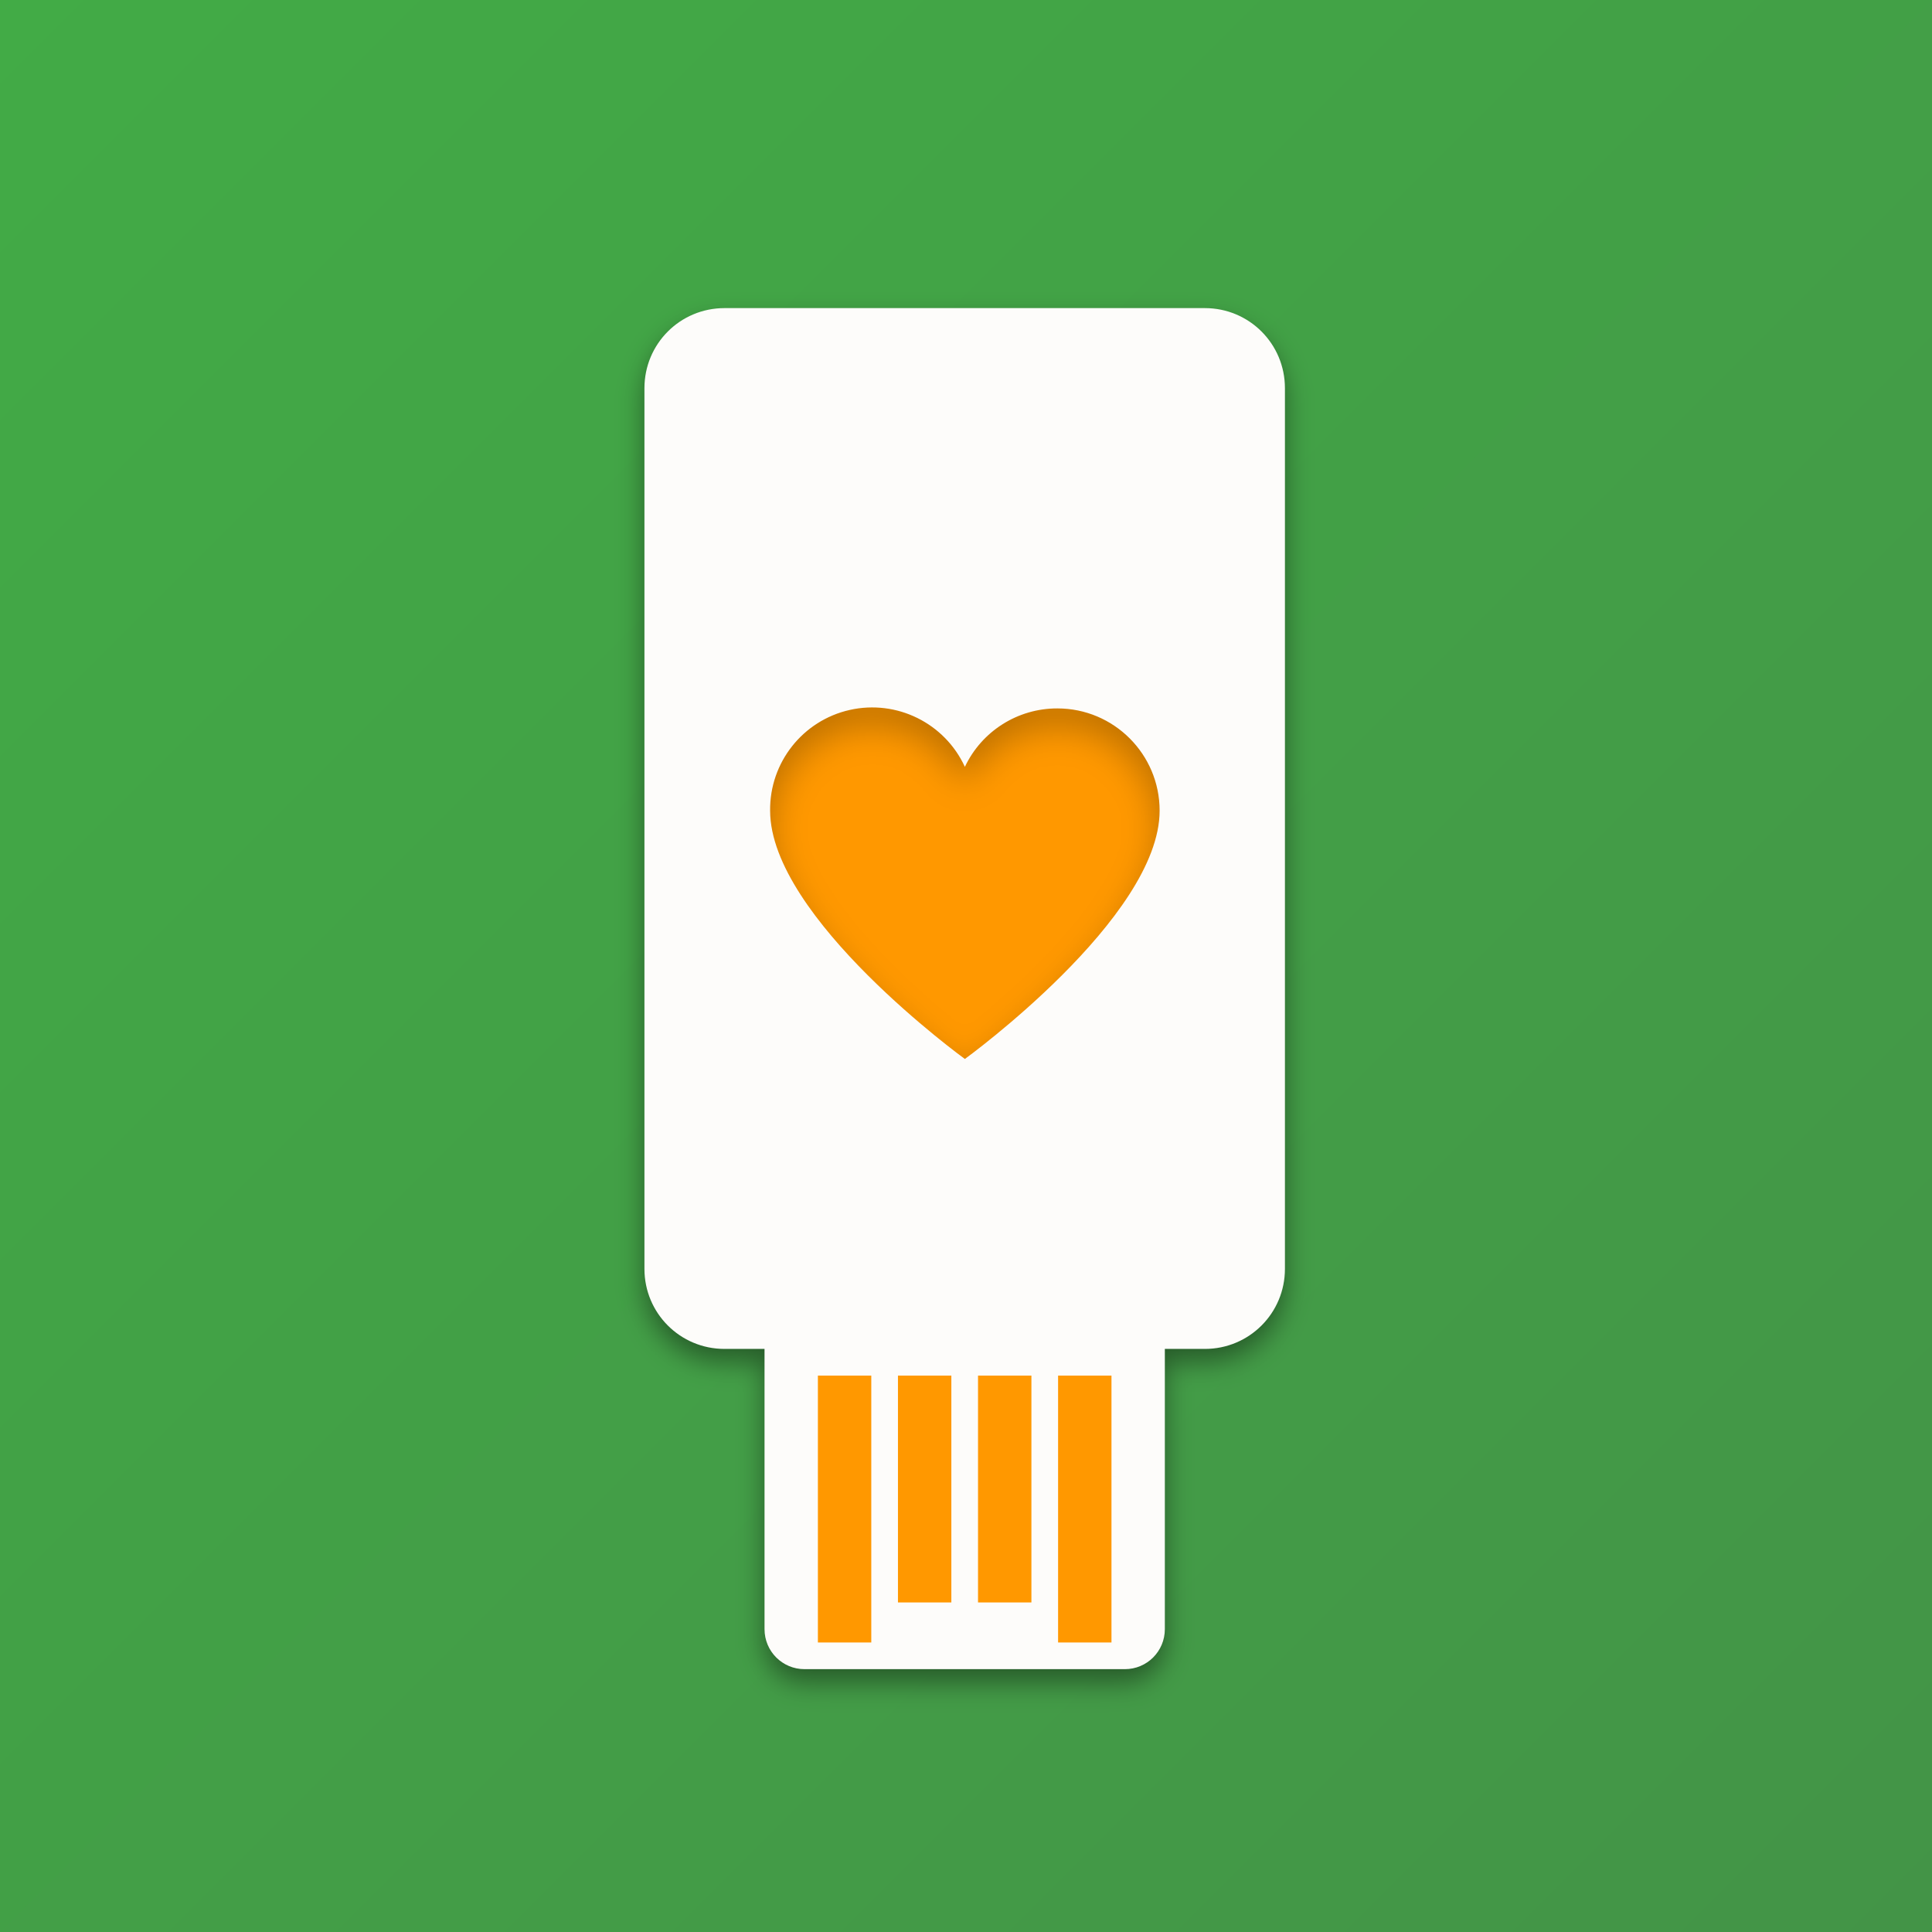
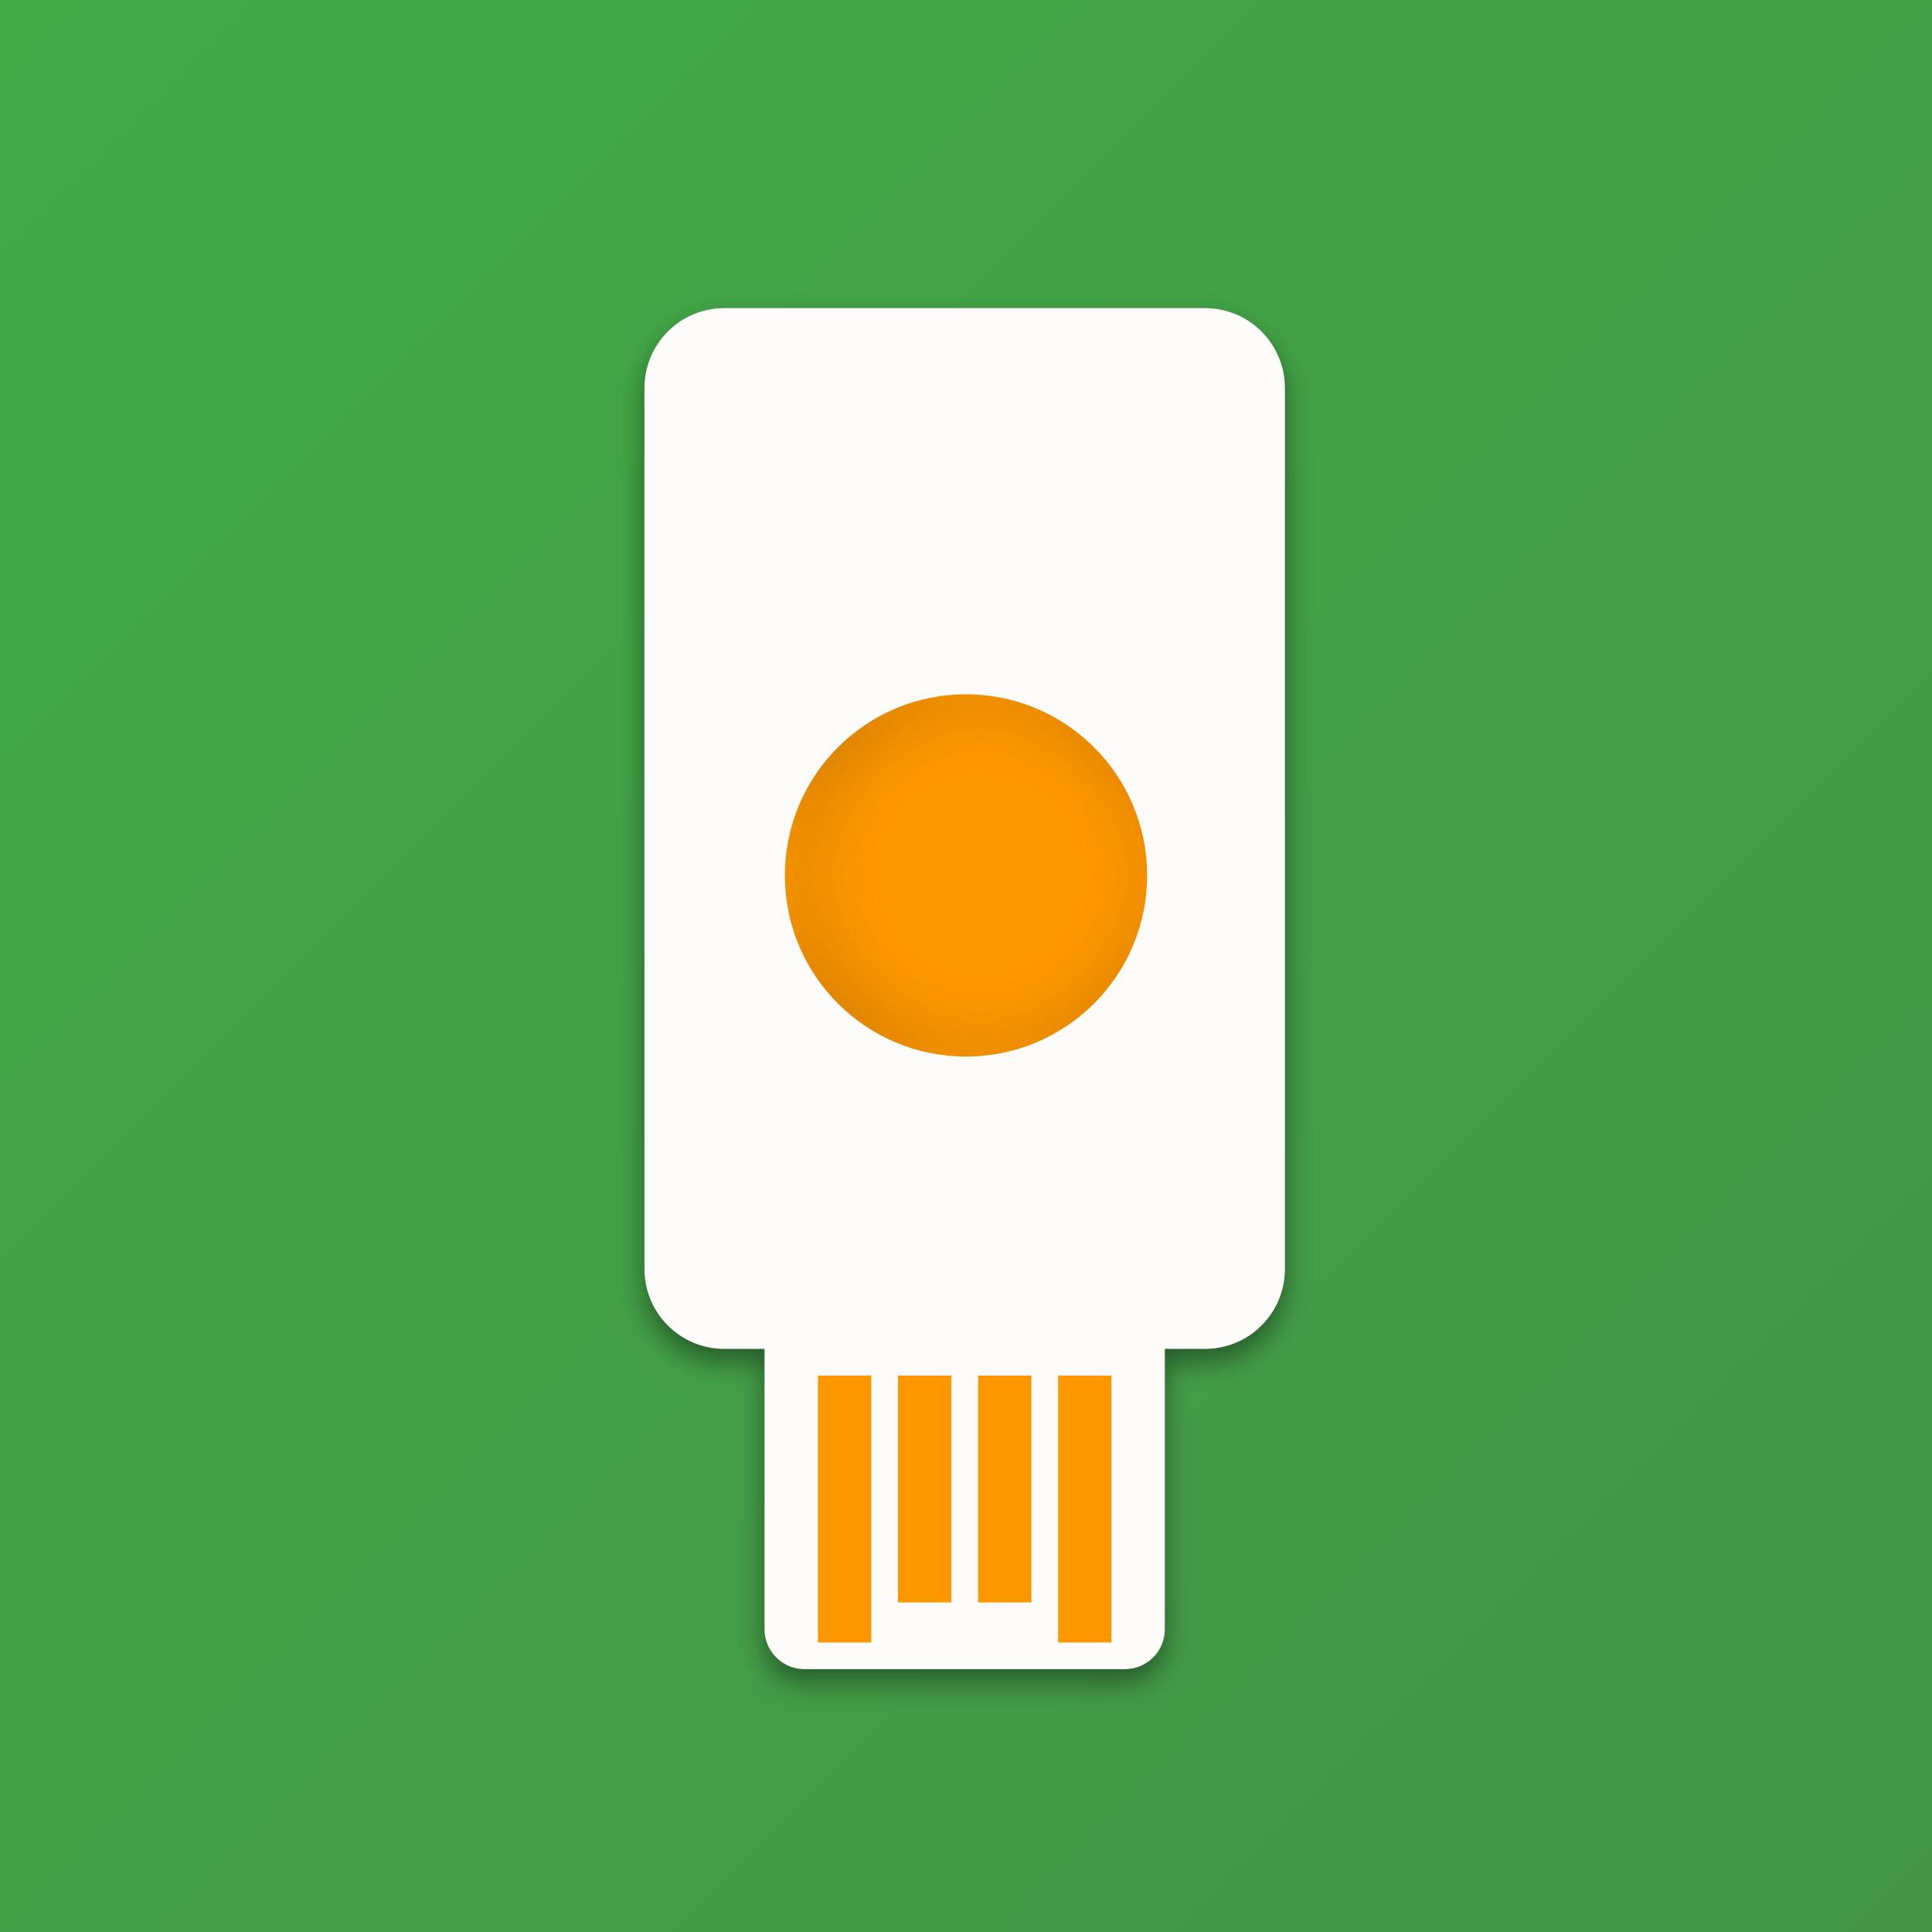
<svg xmlns="http://www.w3.org/2000/svg" xmlns:xlink="http://www.w3.org/1999/xlink" width="512" height="512" viewBox="0 0 135.467 135.467" version="1.1" id="svg3912">
  <defs id="defs3906">
    <clipPath clipPathUnits="userSpaceOnUse" id="clipPath28">
      <path d="M 0,807 H 712 V 0 H 0 Z" id="path26" />
    </clipPath>
    <mask maskUnits="userSpaceOnUse" x="0" y="0" width="1" height="1" id="mask42">
      <g id="g58">
        <g clip-path="url(#clipPath36)" id="g56">
          <path d="m 163.75,548.25 h 384.5 v -384.5 h -384.5 z" style="fill:#000000;fill-opacity:1;fill-rule:nonzero;stroke:none" id="path44" />
          <g id="g54">
            <g id="g46" />
            <g id="g52">
              <g clip-path="url(#clipPath40)" id="g50">
                <path d="M 99.917,612.083 H 612.586 V 99.414 H 99.917 Z" style="fill:#ffffff;fill-opacity:1;fill-rule:nonzero;stroke:none" id="path48" />
              </g>
            </g>
          </g>
        </g>
      </g>
    </mask>
    <clipPath clipPathUnits="userSpaceOnUse" id="clipPath36">
      <path d="m 163.75,548.25 h 384.5 v -384.5 h -384.5 z" id="path34" />
    </clipPath>
    <clipPath clipPathUnits="userSpaceOnUse" id="clipPath40">
      <path d="m 163.75,548.25 h 384.5 v -384.5 h -384.5 z" id="path38" />
    </clipPath>
    <clipPath clipPathUnits="userSpaceOnUse" id="clipPath66">
      <path d="m 163.75,548.25 h 384.5 v -384.5 h -384.5 z" id="path64" />
    </clipPath>
    <clipPath clipPathUnits="userSpaceOnUse" id="clipPath70">
      <path d="M 164,548 H 548 V 164 H 164 Z" id="path68" />
    </clipPath>
    <clipPath clipPathUnits="userSpaceOnUse" id="clipPath74">
      <path d="M 164.066,547.968 H 547.999 V 163.956 H 164.066 Z" id="path72" />
    </clipPath>
    <clipPath clipPathUnits="userSpaceOnUse" id="clipPath78">
      <path d="M 164.02,547.93 H 547.835 V 164.176 H 164.02 Z" id="path76" />
    </clipPath>
    <clipPath clipPathUnits="userSpaceOnUse" id="clipPath82">
      <path d="m 299.75,548.25 h 0.5 v -384.5 h -0.5 z" id="path80" />
    </clipPath>
    <clipPath clipPathUnits="userSpaceOnUse" id="clipPath86">
      <path d="m 355.75,548.25 h 0.5 v -384.5 h -0.5 z" id="path84" />
    </clipPath>
    <clipPath clipPathUnits="userSpaceOnUse" id="clipPath90">
      <path d="m 411.83,548.25 h 0.5 v -384.5 h -0.5 z" id="path88" />
    </clipPath>
    <clipPath clipPathUnits="userSpaceOnUse" id="clipPath94">
      <path d="m 163.9,412.1 h 383.933 v -0.2 H 163.9 Z" id="path92" />
    </clipPath>
    <clipPath clipPathUnits="userSpaceOnUse" id="clipPath98">
      <path d="m 163.9,356.1 h 383.933 v -0.2 H 163.9 Z" id="path96" />
    </clipPath>
    <clipPath clipPathUnits="userSpaceOnUse" id="clipPath102">
      <path d="m 163.75,300.25 h 384.233 v -0.5 H 163.75 Z" id="path100" />
    </clipPath>
    <filter style="color-interpolation-filters:sRGB" id="filter6016-3-1">
      <feFlood flood-opacity="0.239" flood-color="rgb(0,0,0)" result="flood" id="feFlood6018-5-8" />
      <feComposite in="flood" in2="SourceGraphic" operator="in" result="composite1" id="feComposite6020-6-7" />
      <feGaussianBlur in="composite1" stdDeviation="2" result="blur" id="feGaussianBlur6022-2-9" />
      <feOffset dx="0" dy="4" result="offset" id="feOffset6024-9-2" />
      <feComposite in="SourceGraphic" in2="offset" operator="over" result="fbSourceGraphic" id="feComposite6026-1-0" />
      <feColorMatrix result="fbSourceGraphicAlpha" in="fbSourceGraphic" values="0 0 0 -1 0 0 0 0 -1 0 0 0 0 -1 0 0 0 0 1 0" id="feColorMatrix6028-2-2" />
      <feFlood id="feFlood6030-7-3" flood-opacity="0.122" flood-color="rgb(0,0,0)" result="flood" in="fbSourceGraphic" />
      <feComposite id="feComposite6032-0-7" in2="fbSourceGraphic" in="flood" operator="in" result="composite1" />
      <feGaussianBlur id="feGaussianBlur6034-9-5" in="composite1" stdDeviation="2" result="blur" />
      <feOffset id="feOffset6036-3-9" dx="0" dy="0" result="offset" />
      <feComposite id="feComposite6038-6-2" in2="offset" in="fbSourceGraphic" operator="over" result="composite2" />
    </filter>
    <filter style="color-interpolation-filters:sRGB" id="filter4160">
      <feFlood flood-opacity="0.239" flood-color="rgb(0,0,0)" result="flood" id="feFlood4138" />
      <feComposite in="flood" in2="SourceGraphic" operator="in" result="composite1" id="feComposite4140" />
      <feGaussianBlur in="composite1" stdDeviation="2" result="blur" id="feGaussianBlur4142" />
      <feOffset dx="0" dy="4" result="offset" id="feOffset4144" />
      <feComposite in="SourceGraphic" in2="offset" operator="over" result="fbSourceGraphic" id="feComposite4146" />
      <feColorMatrix result="fbSourceGraphicAlpha" in="fbSourceGraphic" values="0 0 0 -1 0 0 0 0 -1 0 0 0 0 -1 0 0 0 0 1 0" id="feColorMatrix4148" />
      <feFlood id="feFlood4150" flood-opacity="0.122" flood-color="rgb(0,0,0)" result="flood" in="fbSourceGraphic" />
      <feComposite id="feComposite4152" in2="fbSourceGraphic" in="flood" operator="in" result="composite1" />
      <feGaussianBlur id="feGaussianBlur4154" in="composite1" stdDeviation="2" result="blur" />
      <feOffset id="feOffset4156" dx="0" dy="0" result="offset" />
      <feComposite id="feComposite4158" in2="offset" in="fbSourceGraphic" operator="over" result="composite2" />
    </filter>
    <filter style="color-interpolation-filters:sRGB" id="filter4184">
      <feFlood flood-opacity="0.239" flood-color="rgb(0,0,0)" result="flood" id="feFlood4162" />
      <feComposite in="flood" in2="SourceGraphic" operator="in" result="composite1" id="feComposite4164" />
      <feGaussianBlur in="composite1" stdDeviation="2" result="blur" id="feGaussianBlur4166" />
      <feOffset dx="0" dy="4" result="offset" id="feOffset4168" />
      <feComposite in="SourceGraphic" in2="offset" operator="over" result="fbSourceGraphic" id="feComposite4170" />
      <feColorMatrix result="fbSourceGraphicAlpha" in="fbSourceGraphic" values="0 0 0 -1 0 0 0 0 -1 0 0 0 0 -1 0 0 0 0 1 0" id="feColorMatrix4172" />
      <feFlood id="feFlood4174" flood-opacity="0.122" flood-color="rgb(0,0,0)" result="flood" in="fbSourceGraphic" />
      <feComposite id="feComposite4176" in2="fbSourceGraphic" in="flood" operator="in" result="composite1" />
      <feGaussianBlur id="feGaussianBlur4178" in="composite1" stdDeviation="2" result="blur" />
      <feOffset id="feOffset4180" dx="0" dy="0" result="offset" />
      <feComposite id="feComposite4182" in2="offset" in="fbSourceGraphic" operator="over" result="composite2" />
    </filter>
    <clipPath clipPathUnits="userSpaceOnUse" id="clipPath28-7">
      <path d="M 0,807 H 712 V 0 H 0 Z" id="path26-3" />
    </clipPath>
    <mask maskUnits="userSpaceOnUse" x="0" y="0" width="1" height="1" id="mask42-6">
      <g id="g58-1">
        <g clip-path="url(#clipPath36-8)" id="g56-2">
          <path d="m 163.75,548.25 h 384.5 v -384.5 h -384.5 z" style="fill:#000000;fill-opacity:1;fill-rule:nonzero;stroke:none" id="path44-9" />
          <g id="g54-3">
            <g id="g46-1" />
            <g id="g52-9">
              <g clip-path="url(#clipPath40-5)" id="g50-4">
                <path d="M 99.917,612.083 H 612.586 V 99.414 H 99.917 Z" style="fill:#ffffff;fill-opacity:1;fill-rule:nonzero;stroke:none" id="path48-7" />
              </g>
            </g>
          </g>
        </g>
      </g>
    </mask>
    <clipPath clipPathUnits="userSpaceOnUse" id="clipPath36-8">
      <path d="m 163.75,548.25 h 384.5 v -384.5 h -384.5 z" id="path34-4" />
    </clipPath>
    <clipPath clipPathUnits="userSpaceOnUse" id="clipPath40-5">
      <path d="m 163.75,548.25 h 384.5 v -384.5 h -384.5 z" id="path38-0" />
    </clipPath>
    <clipPath clipPathUnits="userSpaceOnUse" id="clipPath66-3">
      <path d="m 163.75,548.25 h 384.5 v -384.5 h -384.5 z" id="path64-6" />
    </clipPath>
    <clipPath clipPathUnits="userSpaceOnUse" id="clipPath70-1">
      <path d="M 164,548 H 548 V 164 H 164 Z" id="path68-0" />
    </clipPath>
    <clipPath clipPathUnits="userSpaceOnUse" id="clipPath74-6">
      <path d="M 164.066,547.968 H 547.999 V 163.956 H 164.066 Z" id="path72-3" />
    </clipPath>
    <clipPath clipPathUnits="userSpaceOnUse" id="clipPath78-2">
      <path d="M 164.02,547.93 H 547.835 V 164.176 H 164.02 Z" id="path76-0" />
    </clipPath>
    <clipPath clipPathUnits="userSpaceOnUse" id="clipPath82-6">
      <path d="m 299.75,548.25 h 0.5 v -384.5 h -0.5 z" id="path80-1" />
    </clipPath>
    <clipPath clipPathUnits="userSpaceOnUse" id="clipPath86-5">
      <path d="m 355.75,548.25 h 0.5 v -384.5 h -0.5 z" id="path84-5" />
    </clipPath>
    <clipPath clipPathUnits="userSpaceOnUse" id="clipPath90-4">
      <path d="m 411.83,548.25 h 0.5 v -384.5 h -0.5 z" id="path88-7" />
    </clipPath>
    <clipPath clipPathUnits="userSpaceOnUse" id="clipPath94-6">
      <path d="m 163.9,412.1 h 383.933 v -0.2 H 163.9 Z" id="path92-5" />
    </clipPath>
    <clipPath clipPathUnits="userSpaceOnUse" id="clipPath98-6">
      <path d="m 163.9,356.1 h 383.933 v -0.2 H 163.9 Z" id="path96-9" />
    </clipPath>
    <clipPath clipPathUnits="userSpaceOnUse" id="clipPath102-3">
      <path d="m 163.75,300.25 h 384.233 v -0.5 H 163.75 Z" id="path100-7" />
    </clipPath>
    <linearGradient gradientTransform="matrix(1.254321,0,0,1.254321,6.6666667e-7,56.17034)" xlink:href="#linearGradient1672" id="linearGradient1674" x1="0" y1="84" x2="108" y2="192" gradientUnits="userSpaceOnUse" />
    <linearGradient id="linearGradient1672">
      <stop style="stop-color:#42ab46;stop-opacity:1" offset="0" id="stop1668" />
      <stop style="stop-color:#439447;stop-opacity:1" offset="1" id="stop1670" />
    </linearGradient>
    <filter style="color-interpolation-filters:sRGB;" id="filter1061">
      <feFlood flood-opacity="0.498" flood-color="rgb(0,0,0)" result="flood" id="feFlood1051" />
      <feComposite in="flood" in2="SourceGraphic" operator="in" result="composite1" id="feComposite1053" />
      <feGaussianBlur in="composite1" stdDeviation="2" result="blur" id="feGaussianBlur1055" />
      <feOffset dx="4.57967e-15" dy="2" result="offset" id="feOffset1057" />
      <feComposite in="SourceGraphic" in2="offset" operator="over" result="composite2" id="feComposite1059" />
    </filter>
    <filter style="color-interpolation-filters:sRGB;" id="filter1073">
      <feFlood flood-opacity="0.498" flood-color="rgb(0,0,0)" result="flood" id="feFlood1063" />
      <feComposite in="flood" in2="SourceGraphic" operator="in" result="composite1" id="feComposite1065" />
      <feGaussianBlur in="composite1" stdDeviation="2" result="blur" id="feGaussianBlur1067" />
      <feOffset dx="4.57967e-15" dy="2" result="offset" id="feOffset1069" />
      <feComposite in="SourceGraphic" in2="offset" operator="over" result="composite2" id="feComposite1071" />
    </filter>
    <filter style="color-interpolation-filters:sRGB;" id="filter1085">
      <feFlood flood-opacity="0.2" flood-color="rgb(0,0,0)" result="flood" id="feFlood1075" />
      <feComposite in="flood" in2="SourceGraphic" operator="in" result="composite1" id="feComposite1077" />
      <feGaussianBlur in="composite1" stdDeviation="2" result="blur" id="feGaussianBlur1079" />
      <feOffset dx="4.57967e-15" dy="2" result="offset" id="feOffset1081" />
      <feComposite in="SourceGraphic" in2="offset" operator="over" result="fbSourceGraphic" id="feComposite1083" />
      <feColorMatrix result="fbSourceGraphicAlpha" in="fbSourceGraphic" values="0 0 0 -1 0 0 0 0 -1 0 0 0 0 -1 0 0 0 0 1 0" id="feColorMatrix1099" />
      <feFlood id="feFlood1101" flood-opacity="0.2" flood-color="rgb(0,0,0)" result="flood" in="fbSourceGraphic" />
      <feComposite in2="fbSourceGraphic" id="feComposite1103" in="flood" operator="in" result="composite1" />
      <feGaussianBlur id="feGaussianBlur1105" in="composite1" stdDeviation="2" result="blur" />
      <feOffset id="feOffset1107" dx="4.57967e-15" dy="2" result="offset" />
      <feComposite in2="offset" id="feComposite1109" in="fbSourceGraphic" operator="over" result="composite2" />
    </filter>
    <filter style="color-interpolation-filters:sRGB;" id="filter1097">
      <feFlood flood-opacity="0.2" flood-color="rgb(0,0,0)" result="flood" id="feFlood1087" />
      <feComposite in="flood" in2="SourceGraphic" operator="in" result="composite1" id="feComposite1089" />
      <feGaussianBlur in="composite1" stdDeviation="2" result="blur" id="feGaussianBlur1091" />
      <feOffset dx="4.57967e-15" dy="2" result="offset" id="feOffset1093" />
      <feComposite in="SourceGraphic" in2="offset" operator="over" result="fbSourceGraphic" id="feComposite1095" />
      <feColorMatrix result="fbSourceGraphicAlpha" in="fbSourceGraphic" values="0 0 0 -1 0 0 0 0 -1 0 0 0 0 -1 0 0 0 0 1 0" id="feColorMatrix1111" />
      <feFlood id="feFlood1113" flood-opacity="0.2" flood-color="rgb(0,0,0)" result="flood" in="fbSourceGraphic" />
      <feComposite in2="fbSourceGraphic" id="feComposite1115" in="flood" operator="in" result="composite1" />
      <feGaussianBlur id="feGaussianBlur1117" in="composite1" stdDeviation="2" result="blur" />
      <feOffset id="feOffset1119" dx="4.57967e-15" dy="2" result="offset" />
      <feComposite in2="offset" id="feComposite1121" in="fbSourceGraphic" operator="over" result="composite2" />
    </filter>
    <filter style="color-interpolation-filters:sRGB;" id="filter1133">
      <feFlood flood-opacity="0.2" flood-color="rgb(0,0,0)" result="flood" id="feFlood1123" />
      <feComposite in="flood" in2="SourceGraphic" operator="in" result="composite1" id="feComposite1125" />
      <feGaussianBlur in="composite1" stdDeviation="2" result="blur" id="feGaussianBlur1127" />
      <feOffset dx="4.57967e-15" dy="2" result="offset" id="feOffset1129" />
      <feComposite in="SourceGraphic" in2="offset" operator="over" result="fbSourceGraphic" id="feComposite1131" />
      <feColorMatrix result="fbSourceGraphicAlpha" in="fbSourceGraphic" values="0 0 0 -1 0 0 0 0 -1 0 0 0 0 -1 0 0 0 0 1 0" id="feColorMatrix1147" />
      <feFlood id="feFlood1149" flood-opacity="0.2" flood-color="rgb(0,0,0)" result="flood" in="fbSourceGraphic" />
      <feComposite in2="fbSourceGraphic" id="feComposite1151" in="flood" operator="in" result="composite1" />
      <feGaussianBlur id="feGaussianBlur1153" in="composite1" stdDeviation="2" result="blur" />
      <feOffset id="feOffset1155" dx="4.57967e-15" dy="2" result="offset" />
      <feComposite in2="offset" id="feComposite1157" in="fbSourceGraphic" operator="over" result="composite2" />
    </filter>
    <filter style="color-interpolation-filters:sRGB;" id="filter1145">
      <feFlood flood-opacity="0.2" flood-color="rgb(0,0,0)" result="flood" id="feFlood1135" />
      <feComposite in="flood" in2="SourceGraphic" operator="in" result="composite1" id="feComposite1137" />
      <feGaussianBlur in="composite1" stdDeviation="2" result="blur" id="feGaussianBlur1139" />
      <feOffset dx="4.57967e-15" dy="2" result="offset" id="feOffset1141" />
      <feComposite in="SourceGraphic" in2="offset" operator="over" result="fbSourceGraphic" id="feComposite1143" />
      <feColorMatrix result="fbSourceGraphicAlpha" in="fbSourceGraphic" values="0 0 0 -1 0 0 0 0 -1 0 0 0 0 -1 0 0 0 0 1 0" id="feColorMatrix1159" />
      <feFlood id="feFlood1161" flood-opacity="0.2" flood-color="rgb(0,0,0)" result="flood" in="fbSourceGraphic" />
      <feComposite in2="fbSourceGraphic" id="feComposite1163" in="flood" operator="in" result="composite1" />
      <feGaussianBlur id="feGaussianBlur1165" in="composite1" stdDeviation="2" result="blur" />
      <feOffset id="feOffset1167" dx="4.57967e-15" dy="2" result="offset" />
      <feComposite in2="offset" id="feComposite1169" in="fbSourceGraphic" operator="over" result="composite2" />
    </filter>
    <filter style="color-interpolation-filters:sRGB;" id="filter1253">
      <feFlood flood-opacity="0.275" flood-color="rgb(0,0,0)" result="flood" id="feFlood1243" />
      <feComposite in="flood" in2="SourceGraphic" operator="in" result="composite1" id="feComposite1245" />
      <feGaussianBlur in="composite1" stdDeviation="2" result="blur" id="feGaussianBlur1247" />
      <feOffset dx="4.57967e-15" dy="2" result="offset" id="feOffset1249" />
      <feComposite in="SourceGraphic" in2="offset" operator="over" result="composite2" id="feComposite1251" />
    </filter>
    <filter style="color-interpolation-filters:sRGB;" id="filter1265">
      <feFlood flood-opacity="0.275" flood-color="rgb(0,0,0)" result="flood" id="feFlood1255" />
      <feComposite in="flood" in2="SourceGraphic" operator="in" result="composite1" id="feComposite1257" />
      <feGaussianBlur in="composite1" stdDeviation="2" result="blur" id="feGaussianBlur1259" />
      <feOffset dx="4.57967e-15" dy="2" result="offset" id="feOffset1261" />
      <feComposite in="SourceGraphic" in2="offset" operator="over" result="composite2" id="feComposite1263" />
    </filter>
    <filter style="color-interpolation-filters:sRGB;" id="filter1154">
      <feFlood flood-opacity="0.2" flood-color="rgb(0,0,0)" result="flood" id="feFlood1143" />
      <feComposite in="flood" in2="SourceGraphic" operator="in" result="composite1" id="feComposite1145" />
      <feGaussianBlur in="composite1" stdDeviation="4" result="blur" id="feGaussianBlur1147" />
      <feOffset dx="-2.41474e-15" dy="4" result="offset" id="feOffset1149" />
      <feComposite in="SourceGraphic" in2="offset" operator="over" result="fbSourceGraphic" id="feComposite1152" />
      <feColorMatrix result="fbSourceGraphicAlpha" in="fbSourceGraphic" values="0 0 0 -1 0 0 0 0 -1 0 0 0 0 -1 0 0 0 0 1 0" id="feColorMatrix1121" />
      <feFlood id="feFlood1124" flood-opacity="0.498" flood-color="rgb(0,0,0)" result="flood" in="fbSourceGraphic" />
      <feComposite in2="fbSourceGraphic" id="feComposite1126" in="flood" operator="out" result="composite1" />
      <feGaussianBlur id="feGaussianBlur1128" in="composite1" stdDeviation="4" result="blur" />
      <feOffset id="feOffset1130" dx="-2.41474e-15" dy="4" result="offset" />
      <feComposite in2="fbSourceGraphic" id="feComposite1132" in="offset" operator="atop" result="composite2" />
    </filter>
    <filter style="color-interpolation-filters:sRGB;" id="filter1249">
      <feFlood flood-opacity="0.2" flood-color="rgb(0,0,0)" result="flood" id="feFlood1239" />
      <feComposite in="flood" in2="SourceGraphic" operator="out" result="composite1" id="feComposite1241" />
      <feGaussianBlur in="composite1" stdDeviation="4" result="blur" id="feGaussianBlur1243" />
      <feOffset dx="-2.41474e-15" dy="4" result="offset" id="feOffset1245" />
      <feComposite in="offset" in2="SourceGraphic" operator="atop" result="fbSourceGraphic" id="feComposite1247" />
      <feColorMatrix result="fbSourceGraphicAlpha" in="fbSourceGraphic" values="0 0 0 -1 0 0 0 0 -1 0 0 0 0 -1 0 0 0 0 1 0" id="feColorMatrix1251" />
      <feFlood id="feFlood1253" flood-opacity="0.2" flood-color="rgb(0,0,0)" result="flood" in="fbSourceGraphic" />
      <feComposite in2="fbSourceGraphic" id="feComposite1255" in="flood" operator="out" result="composite1" />
      <feGaussianBlur id="feGaussianBlur1257" in="composite1" stdDeviation="4" result="blur" />
      <feOffset id="feOffset1259" dx="-2.41474e-15" dy="4" result="offset" />
      <feComposite in2="fbSourceGraphic" id="feComposite1261" in="offset" operator="atop" result="composite2" />
    </filter>
    <filter style="color-interpolation-filters:sRGB;" id="filter1158">
      <feFlood flood-opacity="0.2" flood-color="rgb(0,0,0)" result="flood" id="feFlood1148" />
      <feComposite in="flood" in2="SourceGraphic" operator="in" result="composite1" id="feComposite1150" />
      <feGaussianBlur in="composite1" stdDeviation="4" result="blur" id="feGaussianBlur1152" />
      <feOffset dx="-2.41474e-15" dy="4" result="offset" id="feOffset1154" />
      <feComposite in="SourceGraphic" in2="offset" operator="over" result="composite2" id="feComposite1156" />
    </filter>
    <filter style="color-interpolation-filters:sRGB;" id="filter1144">
      <feFlood flood-opacity="0.498" flood-color="rgb(0,0,0)" result="flood" id="feFlood1134" />
      <feComposite in="flood" in2="SourceGraphic" operator="out" result="composite1" id="feComposite1136" />
      <feGaussianBlur in="composite1" stdDeviation="4" result="blur" id="feGaussianBlur1138" />
      <feOffset dx="-2.41474e-15" dy="4" result="offset" id="feOffset1140" />
      <feComposite in="offset" in2="SourceGraphic" operator="atop" result="composite2" id="feComposite1142" />
    </filter>
    <filter style="color-interpolation-filters:sRGB;" id="filter1156">
      <feFlood flood-opacity="0.255" flood-color="rgb(0,0,0)" result="flood" id="feFlood1146" />
      <feComposite in="flood" in2="SourceGraphic" operator="out" result="composite1" id="feComposite1148" />
      <feGaussianBlur in="composite1" stdDeviation="4" result="blur" id="feGaussianBlur1150" />
      <feOffset dx="-2.41474e-15" dy="4" result="offset" id="feOffset1152" />
      <feComposite in="offset" in2="SourceGraphic" operator="atop" result="composite2" id="feComposite1154" />
    </filter>
    <filter style="color-interpolation-filters:sRGB;" id="filter1168">
      <feFlood flood-opacity="0.271" flood-color="rgb(0,0,0)" result="flood" id="feFlood1158" />
      <feComposite in="flood" in2="SourceGraphic" operator="in" result="composite1" id="feComposite1160" />
      <feGaussianBlur in="composite1" stdDeviation="4" result="blur" id="feGaussianBlur1162" />
      <feOffset dx="-2.41474e-15" dy="4" result="offset" id="feOffset1164" />
      <feComposite in="SourceGraphic" in2="offset" operator="over" result="composite2" id="feComposite1166" />
    </filter>
    <filter style="color-interpolation-filters:sRGB;" id="filter1166">
      <feFlood flood-opacity="0.416" flood-color="rgb(0,0,0)" result="flood" id="feFlood1155" />
      <feComposite in="flood" in2="SourceGraphic" operator="in" result="composite1" id="feComposite1158" />
      <feGaussianBlur in="composite1" stdDeviation="4" result="blur" id="feGaussianBlur1160" />
      <feOffset dx="-2.41474e-15" dy="4" result="offset" id="feOffset1162" />
      <feComposite in="SourceGraphic" in2="offset" operator="over" result="composite2" id="feComposite1164" />
    </filter>
+     <filter style="color-interpolation-filters:sRGB;" id="filter1167">
+       <feFlood flood-opacity="0.2" flood-color="rgb(0,0,0)" result="flood" id="feFlood1154" />
+       <feComposite in="flood" in2="SourceGraphic" operator="in" result="composite1" id="feComposite1159" />
+       <feGaussianBlur in="composite1" stdDeviation="3" result="blur" id="feGaussianBlur1161" />
+       <feOffset dx="1" dy="0" result="offset" id="feOffset1163" />
+       <feComposite in="SourceGraphic" in2="offset" operator="over" result="composite2" id="feComposite1165" />
+     </filter>
+     <filter style="color-interpolation-filters:sRGB;" id="filter1179">
+       <feFlood flood-opacity="0.2" flood-color="rgb(0,0,0)" result="flood" id="feFlood1169" />
+       <feComposite in="flood" in2="SourceGraphic" operator="out" result="composite1" id="feComposite1171" />
+       <feGaussianBlur in="composite1" stdDeviation="3" result="blur" id="feGaussianBlur1173" />
+       <feOffset dx="1" dy="0" result="offset" id="feOffset1175" />
+       <feComposite in="offset" in2="SourceGraphic" operator="atop" result="composite2" id="feComposite1177" />
+     </filter>
  </defs>
  <g id="layer1" transform="translate(0,-161.5333)" style="display:inline">
    <rect y="161.533" x="1.5894572e-07" height="135.467" width="135.467" id="rect4978-4" style="display:inline;fill:url(#linearGradient1674);fill-opacity:1;stroke:none;stroke-width:75.259;stroke-linecap:round;stroke-linejoin:round;stroke-miterlimit:4;stroke-dasharray:none;stroke-opacity:1" />
  </g>
  <g id="layer2" style="display:inline">
    <rect style="fill:none;fill-opacity:1;stroke:none;stroke-width:0.145;stroke-linecap:butt;stroke-linejoin:miter;stroke-miterlimit:4;stroke-dasharray:none;stroke-dashoffset:0;stroke-opacity:1;paint-order:stroke fill markers" id="rect1221" width="93.133" height="89.084" x="19.05" y="24.779" ry="3.796" />
    <path style="fill:#fdfcfa;fill-opacity:1;stroke:none;stroke-width:0.58;stroke-linecap:butt;stroke-linejoin:miter;stroke-miterlimit:4;stroke-dasharray:none;stroke-dashoffset:0;stroke-opacity:1;paint-order:stroke fill markers;filter:url(#filter1166)" d="m 184,52 c -13.296,0 -24,10.704 -24,24 v 264 c 0,13.296 10.704,24 24,24 h 12 v 84 c 0,6.648 5.352,12 12,12 h 96 c 6.648,0 12,-5.352 12,-12 v -84 h 12 c 13.296,0 24,-10.704 24,-24 V 76 C 352,62.704 341.296,52 328,52 Z" transform="matrix(0.233907,0,0,0.233907,7.761111,9.44064)" id="rect1093" />
    <rect style="fill:#ff9800;fill-opacity:1;stroke:none;stroke-width:0.131;stroke-linecap:butt;stroke-linejoin:miter;stroke-miterlimit:4;stroke-dasharray:none;stroke-dashoffset:0;stroke-opacity:1;paint-order:stroke fill markers" id="rect1112" width="3.743" height="15.906" x="68.577" y="96.454" ry="0" />
    <rect ry="0" y="96.454" x="74.191" height="18.713" width="3.743" id="rect1114" style="fill:#ff9800;fill-opacity:1;stroke:none;stroke-width:0.142;stroke-linecap:butt;stroke-linejoin:miter;stroke-miterlimit:4;stroke-dasharray:none;stroke-dashoffset:0;stroke-opacity:1;paint-order:stroke fill markers" />
    <rect style="fill:#ff9800;fill-opacity:1;stroke:none;stroke-width:0.131;stroke-linecap:butt;stroke-linejoin:miter;stroke-miterlimit:4;stroke-dasharray:none;stroke-dashoffset:0;stroke-opacity:1;paint-order:stroke fill markers" id="rect1116" width="3.743" height="15.906" x="62.963" y="96.454" ry="0" />
    <rect ry="0" y="96.454" x="57.349" height="18.713" width="3.743" id="rect1118" style="fill:#ff9800;fill-opacity:1;stroke:none;stroke-width:0.142;stroke-linecap:butt;stroke-linejoin:miter;stroke-miterlimit:4;stroke-dasharray:none;stroke-dashoffset:0;stroke-opacity:1;paint-order:stroke fill markers" />
-     <path transform="matrix(0.3121462,0,0,0.3121462,14.58763,39.762)" id="path1092" d="m 190.786,31.75 a 22.923,22.923 0 0 0 -20.78,13.124 22.923,22.923 0 0 0 -43.747,9.843 c 0,24.061 43.747,55.777 43.747,55.777 0,0 43.747,-31.717 43.747,-55.777 A 22.967,22.967 0 0 0 190.786,31.75 Z" style="fill:#ff9800;fill-opacity:1;stroke-width:4.375;filter:url(#filter1156)" />
+     <circle style="fill:#ff9800;fill-rule:evenodd;stroke-width:0.265;fill-opacity:1;filter:url(#filter1179)" id="path329" cx="67.733" cy="61.383" r="12.7" />
  </g>
  <g id="layer3" style="display:none">
    <g style="display:inline" transform="matrix(0.2645833,0,0,-0.2645833,-26.45852,161.9252)" id="g22">
      <g id="g24" clip-path="url(#clipPath28-7)">
        <g id="g30">
          <g id="g32" />
          <g id="g60" mask="url(#mask42-6)">
            <g id="g62" />
            <g id="g234">
              <g clip-path="url(#clipPath66-3)" id="g232">
                <g id="g112">
                  <g id="g104" />
                  <g id="g110">
                    <g clip-path="url(#clipPath70-1)" id="g108" style="opacity:0.1">
                      <path d="M 164,548 H 548 V 164 H 164 Z" style="fill:#66ddb7;fill-opacity:1;fill-rule:nonzero;stroke:none" id="path106" />
                    </g>
                  </g>
                </g>
                <path d="M 164,548 H 548 V 164 H 164 Z" style="fill:none;stroke:#65dcb7;stroke-width:0.5;stroke-linecap:butt;stroke-linejoin:miter;stroke-miterlimit:4;stroke-dasharray:none;stroke-opacity:1" id="path114" />
                <g transform="translate(183.0039,484)" id="g118">
                  <path d="m 0,0 h 345.992 c 1.659,0 3.004,-1.345 3.004,-3.004 v -249.992 c 0,-1.659 -1.345,-3.004 -3.004,-3.004 L 0,-256 c -1.659,0 -3.004,1.345 -3.004,3.004 V -3.004 C -3.004,-1.345 -1.659,0 0,0 Z" style="fill:none;stroke:#65dcb7;stroke-width:0.5;stroke-linecap:butt;stroke-linejoin:miter;stroke-miterlimit:4;stroke-dasharray:none;stroke-opacity:1" id="path116" />
                </g>
                <g transform="translate(231.0039,532)" id="g122">
                  <path d="m 0,0 h 249.992 c 1.659,0 3.004,-1.345 3.004,-3.004 v -345.992 c 0,-1.659 -1.345,-3.004 -3.004,-3.004 L 0,-352 c -1.659,0 -3.004,1.345 -3.004,3.004 V -3.004 C -3.004,-1.345 -1.659,0 0,0 Z" style="fill:none;stroke:#65dcb7;stroke-width:0.5;stroke-linecap:butt;stroke-linejoin:miter;stroke-miterlimit:4;stroke-dasharray:none;stroke-opacity:1" id="path120" />
                </g>
                <g transform="translate(207.0039,508)" id="g126">
                  <path d="m 0,0 h 297.992 c 1.659,0 3.004,-1.345 3.004,-3.004 v -297.992 c 0,-1.659 -1.345,-3.004 -3.004,-3.004 L 0,-304 c -1.659,0 -3.004,1.345 -3.004,3.004 V -3.004 C -3.004,-1.345 -1.659,0 0,0 Z" style="fill:none;stroke:#65dcb7;stroke-width:0.5;stroke-linecap:butt;stroke-linejoin:miter;stroke-miterlimit:4;stroke-dasharray:none;stroke-opacity:1" id="path124" />
                </g>
                <g transform="translate(356,532)" id="g130">
                  <path d="m 0,0 c 97.202,0 176,-78.798 176,-176 0,-97.202 -78.798,-176 -176,-176 -97.202,0 -176,78.798 -176,176 0,97.202 78.798,176 176,176 z" style="fill:none;stroke:#65dcb7;stroke-width:0.5;stroke-linecap:butt;stroke-linejoin:miter;stroke-miterlimit:4;stroke-dasharray:none;stroke-opacity:1" id="path128" />
                </g>
                <g transform="translate(356,436)" id="g134">
                  <path d="m 0,0 c 44.183,0 80,-35.817 80,-80 0,-44.183 -35.817,-80 -80,-80 -44.183,0 -80,35.817 -80,80 0,44.183 35.817,80 80,80 z" style="fill:none;stroke:#65dcb7;stroke-width:0.5;stroke-linecap:butt;stroke-linejoin:miter;stroke-miterlimit:4;stroke-dasharray:none;stroke-opacity:1" id="path132" />
                </g>
                <g id="g146">
                  <g id="g136" />
                  <g id="g144">
                    <g clip-path="url(#clipPath74-6)" id="g142" style="opacity:0.3">
                      <g transform="translate(164.4194,164.3096)" id="g140">
                        <path d="M 0,0 383.226,383.305" style="fill:none;stroke:#65dcb7;stroke-width:0.5;stroke-linecap:square;stroke-linejoin:miter;stroke-miterlimit:4;stroke-dasharray:none;stroke-opacity:1" id="path138" />
                      </g>
                    </g>
                  </g>
                </g>
                <g id="g158">
                  <g id="g148" />
                  <g id="g156">
                    <g clip-path="url(#clipPath78-2)" id="g154" style="opacity:0.3">
                      <g transform="translate(547.4814,164.5293)" id="g152">
                        <path d="M 0,0 -383.107,383.047" style="fill:none;stroke:#65dcb7;stroke-width:0.5;stroke-linecap:square;stroke-linejoin:miter;stroke-miterlimit:4;stroke-dasharray:none;stroke-opacity:1" id="path150" />
                      </g>
                    </g>
                  </g>
                </g>
                <g id="g170">
                  <g id="g160" />
                  <g id="g168">
                    <g clip-path="url(#clipPath82-6)" id="g166" style="opacity:0.3">
                      <g transform="translate(300,548)" id="g164">
                        <path d="M 0,0 V -384" style="fill:none;stroke:#65dcb7;stroke-width:0.5;stroke-linecap:square;stroke-linejoin:miter;stroke-miterlimit:4;stroke-dasharray:none;stroke-opacity:1" id="path162" />
                      </g>
                    </g>
                  </g>
                </g>
                <g id="g182">
                  <g id="g172" />
                  <g id="g180">
                    <g clip-path="url(#clipPath86-5)" id="g178" style="opacity:0.3">
                      <g transform="translate(356,548)" id="g176">
                        <path d="M 0,0 V -384" style="fill:none;stroke:#65dcb7;stroke-width:0.5;stroke-linecap:square;stroke-linejoin:miter;stroke-miterlimit:4;stroke-dasharray:none;stroke-opacity:1" id="path174" />
                      </g>
                    </g>
                  </g>
                </g>
                <g id="g194">
                  <g id="g184" />
                  <g id="g192">
                    <g clip-path="url(#clipPath90-4)" id="g190" style="opacity:0.3">
                      <g transform="translate(412.0801,548)" id="g188">
                        <path d="M 0,0 V -384" style="fill:none;stroke:#65dcb7;stroke-width:0.5;stroke-linecap:square;stroke-linejoin:miter;stroke-miterlimit:4;stroke-dasharray:none;stroke-opacity:1" id="path186" />
                      </g>
                    </g>
                  </g>
                </g>
                <g id="g206">
                  <g id="g196" />
                  <g id="g204">
                    <g clip-path="url(#clipPath94-6)" id="g202" style="opacity:0.3">
                      <g transform="translate(547.7334,412)" id="g200">
                        <path d="M 0,0 H -383.733" style="fill:none;stroke:#65dcb7;stroke-width:0.2;stroke-linecap:square;stroke-linejoin:miter;stroke-miterlimit:4;stroke-dasharray:none;stroke-opacity:1" id="path198" />
                      </g>
                    </g>
                  </g>
                </g>
                <g id="g218">
                  <g id="g208" />
                  <g id="g216">
                    <g clip-path="url(#clipPath98-6)" id="g214" style="opacity:0.3">
                      <g transform="translate(547.7334,356)" id="g212">
                        <path d="M 0,0 H -383.733" style="fill:none;stroke:#65dcb7;stroke-width:0.2;stroke-linecap:square;stroke-linejoin:miter;stroke-miterlimit:4;stroke-dasharray:none;stroke-opacity:1" id="path210" />
                      </g>
                    </g>
                  </g>
                </g>
                <g id="g230">
                  <g id="g220" />
                  <g id="g228">
                    <g clip-path="url(#clipPath102-3)" id="g226" style="opacity:0.3">
                      <g transform="translate(547.7334,300)" id="g224">
                        <path d="M 0,0 H -383.733" style="fill:none;stroke:#65dcb7;stroke-width:0.5;stroke-linecap:square;stroke-linejoin:miter;stroke-miterlimit:4;stroke-dasharray:none;stroke-opacity:1" id="path222" />
                      </g>
                    </g>
                  </g>
                </g>
              </g>
            </g>
          </g>
        </g>
      </g>
    </g>
  </g>
</svg>
